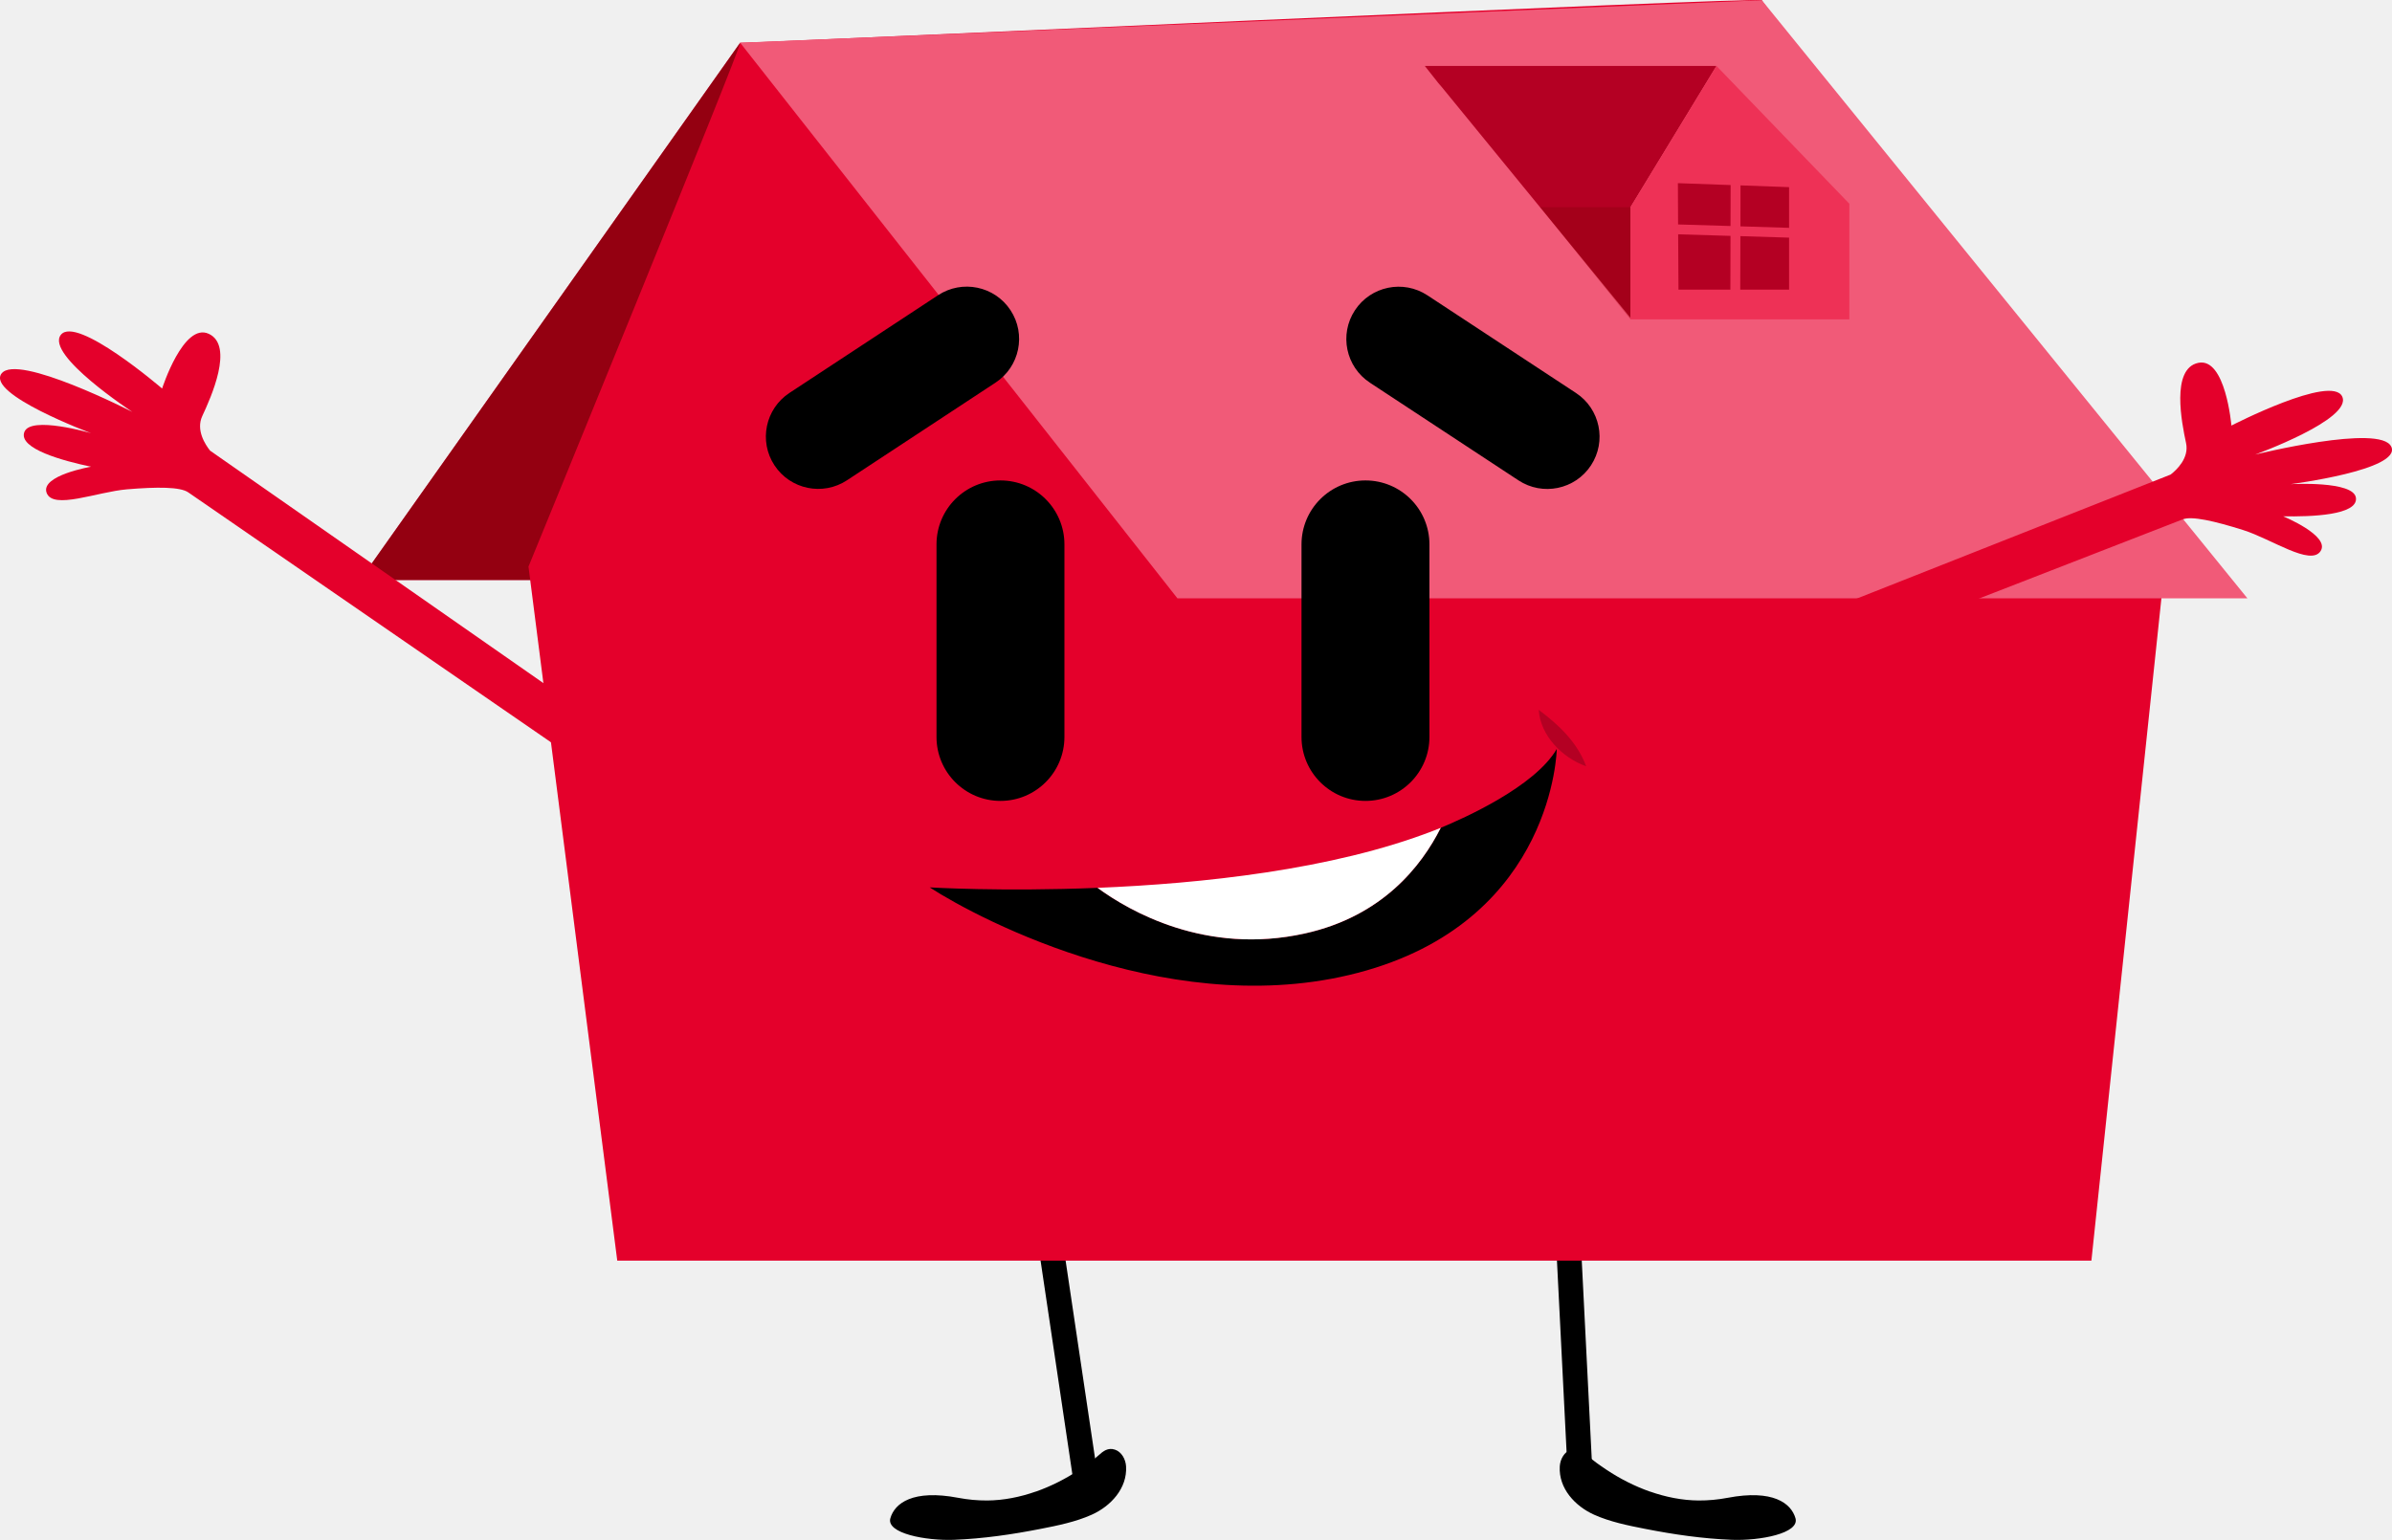
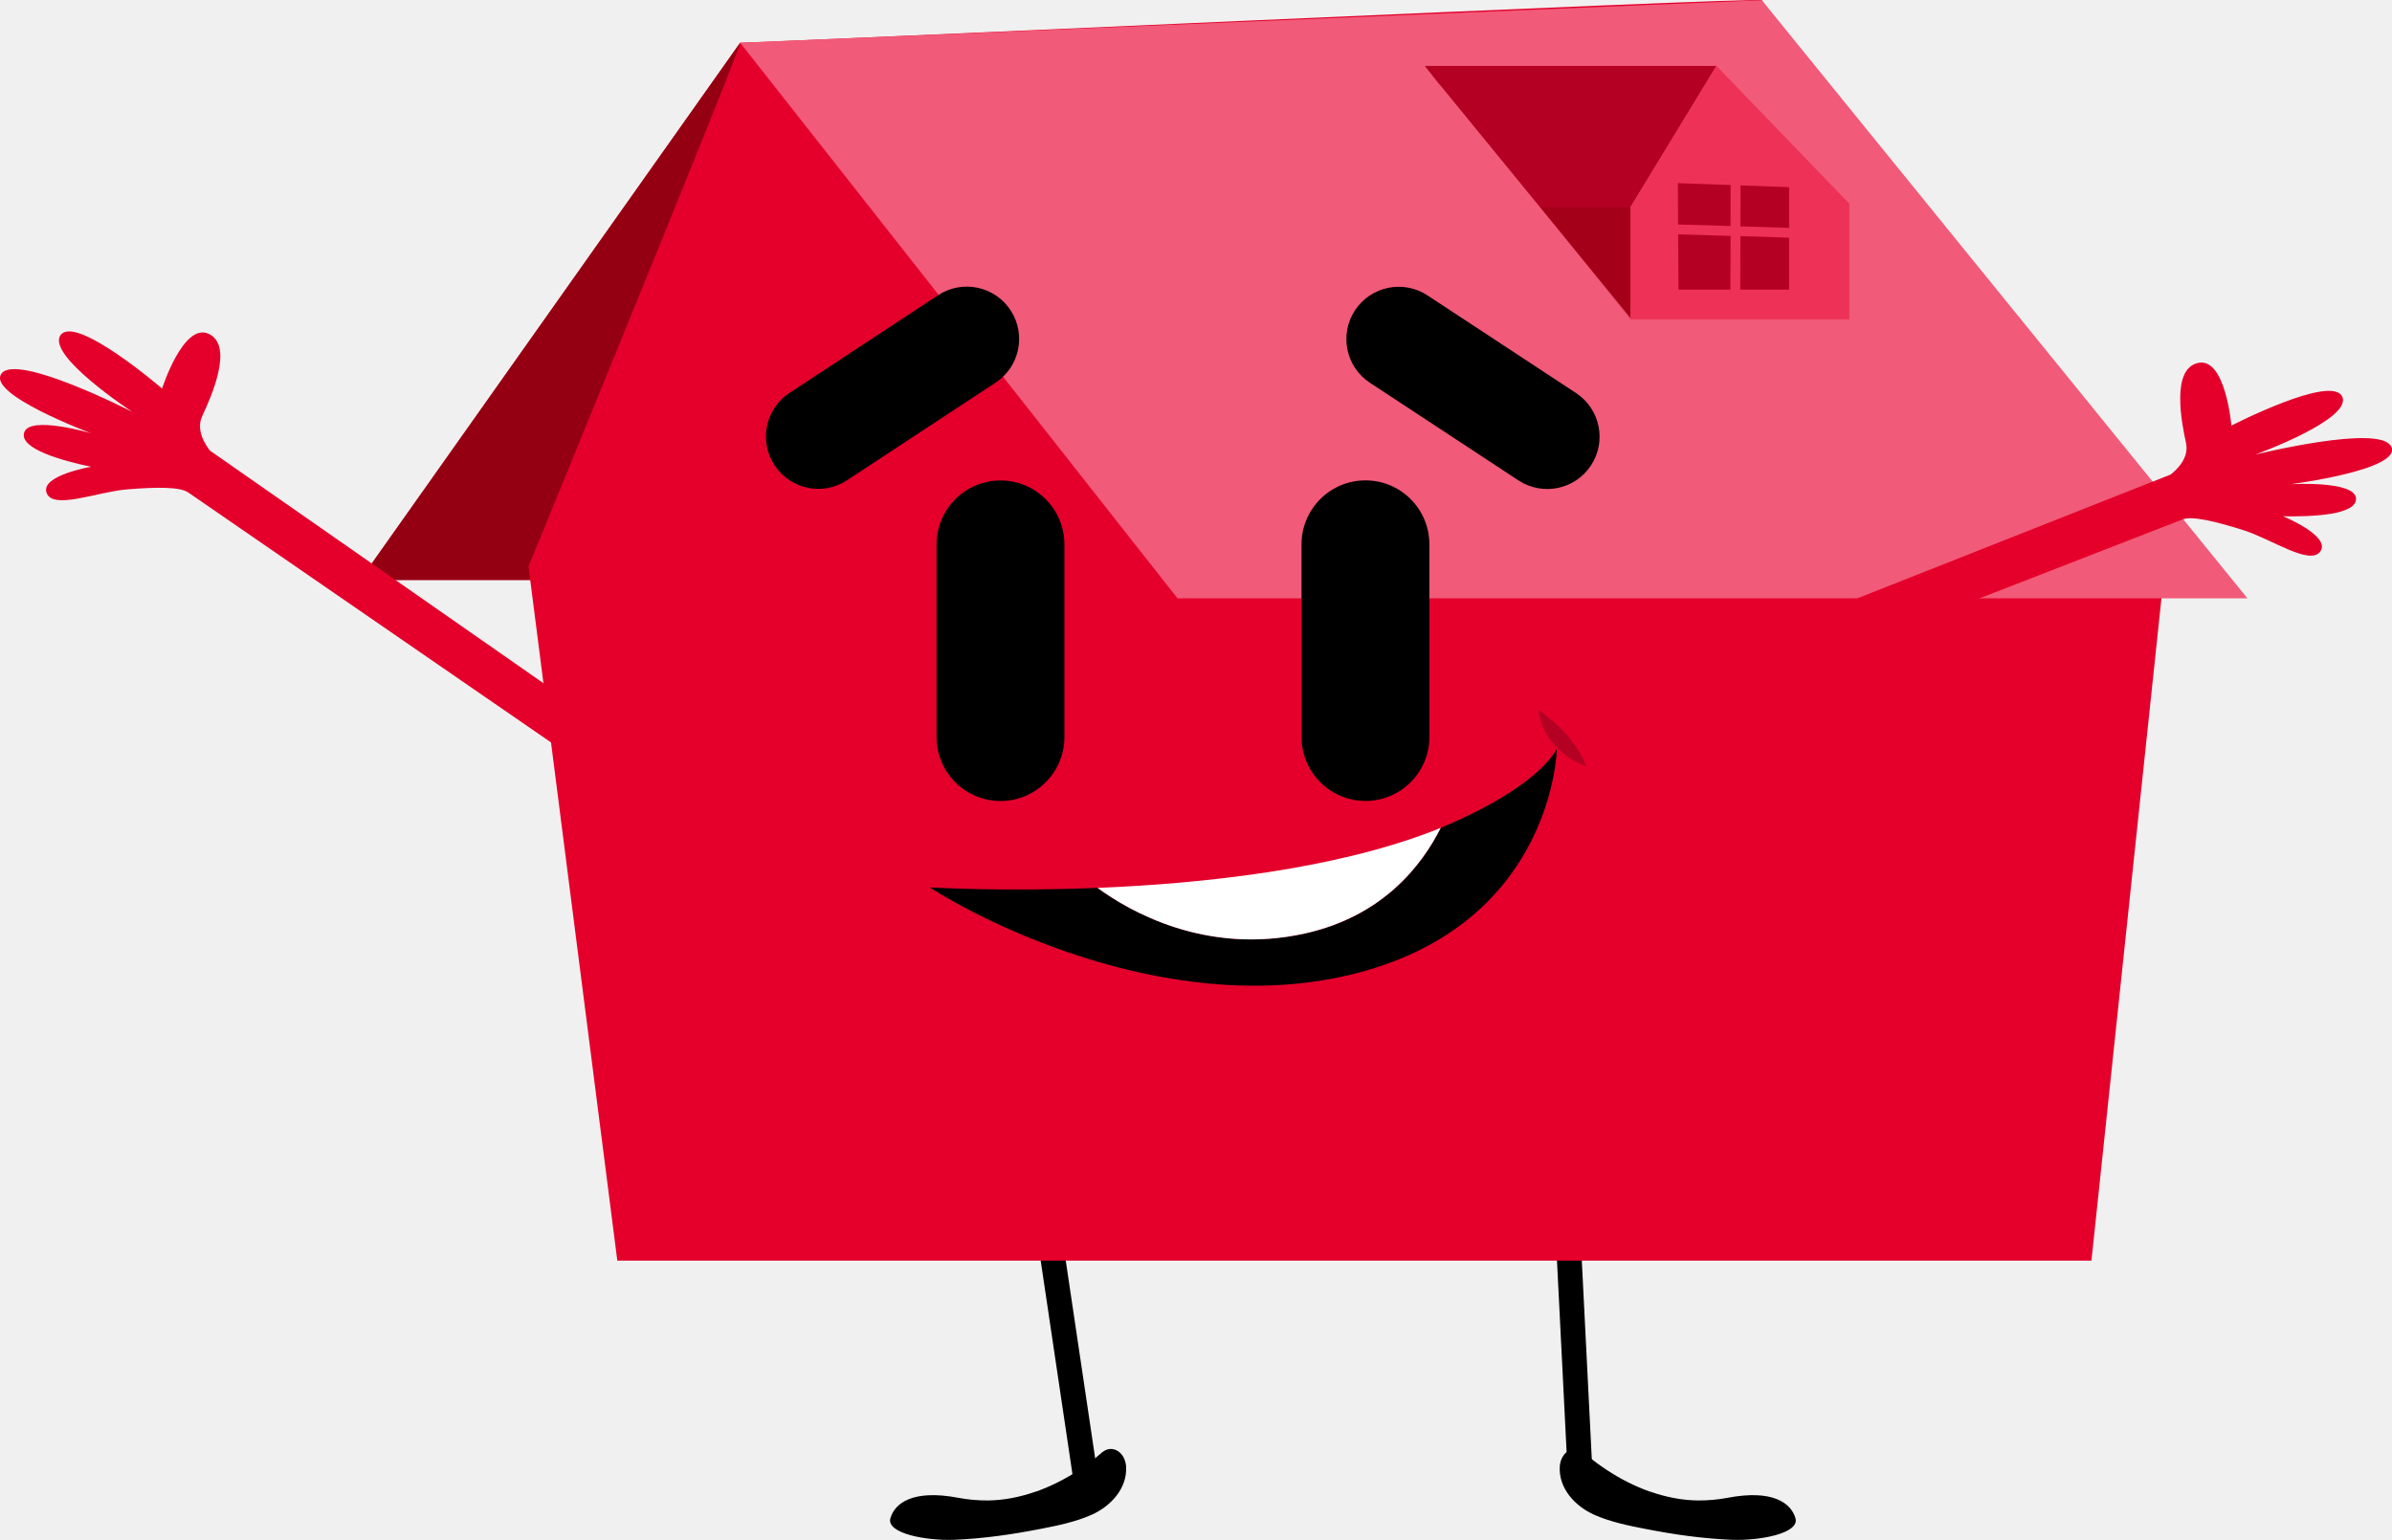
- <svg xmlns="http://www.w3.org/2000/svg" viewBox="0 0 340.482 219.257" version="1.1" id="svg15" width="340.482" height="219.257">
-   <defs id="defs1">
-     <style id="style1">
-       .cls-1 {
-         opacity: .3;
-       }
- 
+ <svg xmlns="http://www.w3.org/2000/svg" id="Capa_1" data-name="Capa 1" viewBox="0 0 340.48 219.26">
+   <defs>
+     <style>
      .cls-1, .cls-2, .cls-3 {
        fill: #b40023;
-       }
- 
-       .cls-1, .cls-3 {
-         mix-blend-mode: multiply;
      }

      .cls-4 {
        fill: #f15a78;
      }

      .cls-5 {
        fill: #fff;
      }

      .cls-6 {
        fill: #e4002b;
      }

-       .cls-7 {
+       .cls-2 {
+         opacity: .6;
+       }
+ 
+       .cls-2, .cls-7, .cls-3 {
        isolation: isolate;
      }

-       .cls-3 {
-         opacity: .6;
+       .cls-2, .cls-3 {
+         mix-blend-mode: multiply;
      }

      .cls-8 {
        fill: #ee3156;
      }
+ 
+       .cls-3 {
+         opacity: .3;
+       }
    </style>
  </defs>
-   <g class="cls-7" id="g15" transform="matrix(0.9304384,0,0,0.93006,1.9272268e-4,7.6008502e-4)">
+   <g id="g15" class="cls-7">
    <g id="Capa_2" data-name="Capa 2">
      <g id="Layer_3" data-name="Layer 3">
        <g id="g14">
-           <polygon class="cls-2" points="113.23,6.54 55.07,88.8 118.11,88.8 " id="polygon1" />
-           <polygon class="cls-3" points="113.23,6.54 55.07,88.8 118.11,88.8 " id="polygon2" />
+           <polygon id="polygon1" class="cls-1" points="105.35 6.08 51.24 82.59 109.89 82.59 105.35 6.08" />
+           <polygon id="polygon2" class="cls-2" points="105.35 6.08 51.24 82.59 109.89 82.59 105.35 6.08" />
          <g id="g2">
-             <rect x="161.43" y="187.93" width="3.79" height="39.89" transform="rotate(-8.46,163.3218,207.9076)" id="rect2" />
-             <path d="m 158.47,228.34 c -2.42,0.85 -4.94,1.35 -7.42,1.37 -1.5,0.01 -2.99,-0.13 -4.46,-0.41 -6.92,-1.32 -9.72,0.82 -10.38,3.13 -0.66,2.31 5.44,3.46 9.72,3.3 4.45,-0.17 8.93,-0.82 13.29,-1.68 2.61,-0.51 5.36,-1.07 7.79,-2.16 2.9,-1.3 5.46,-4.02 5.26,-7.41 -0.07,-1.09 -0.68,-2.22 -1.72,-2.56 -1.04,-0.34 -1.77,0.22 -2.48,0.87 -0.9,0.82 -1.93,1.54 -2.94,2.21 -2.07,1.38 -4.31,2.52 -6.66,3.35 z" id="path2" />
+             <rect id="rect2" x="150.2" y="174.79" width="3.53" height="37.1" transform="translate(-26.78 24.45) rotate(-8.46)" />
+             <path id="path2" d="M147.45,212.37c-2.25.79-4.6,1.26-6.9,1.27-1.4,0-2.78-.12-4.15-.38-6.44-1.23-9.04.76-9.66,2.91s5.06,3.22,9.04,3.07c4.14-.16,8.31-.76,12.37-1.56,2.43-.47,4.99-1,7.25-2.01,2.7-1.21,5.08-3.74,4.89-6.89-.07-1.01-.63-2.06-1.6-2.38-.97-.32-1.65.2-2.31.81-.84.76-1.8,1.43-2.74,2.06-1.93,1.28-4.01,2.34-6.2,3.12h0Z" />
          </g>
          <g id="g3">
-             <rect x="238.91" y="187.54" width="3.79" height="39.89" transform="rotate(177.12,240.8098,207.4757)" id="rect3" />
-             <path d="m 252.42,228.34 c 2.42,0.85 4.94,1.35 7.42,1.37 1.5,0.01 2.99,-0.13 4.46,-0.41 6.92,-1.32 9.72,0.82 10.38,3.13 0.66,2.31 -5.44,3.46 -9.72,3.3 -4.45,-0.17 -8.93,-0.82 -13.29,-1.68 -2.61,-0.51 -5.36,-1.07 -7.79,-2.16 -2.9,-1.3 -5.46,-4.02 -5.26,-7.41 0.07,-1.09 0.68,-2.22 1.72,-2.56 1.04,-0.34 1.77,0.22 2.48,0.87 0.9,0.82 1.93,1.54 2.94,2.21 2.07,1.38 4.31,2.52 6.66,3.35 z" id="path3" />
+             <rect id="rect3" x="222.3" y="174.41" width="3.53" height="37.1" transform="translate(-9.41 11.5) rotate(-2.88)" />
+             <path id="path3" d="M234.86,212.37c2.25.79,4.6,1.26,6.9,1.27,1.4,0,2.78-.12,4.15-.38,6.44-1.23,9.04.76,9.66,2.91s-5.06,3.22-9.04,3.07c-4.14-.16-8.31-.76-12.37-1.56-2.43-.47-4.99-1-7.25-2.01-2.7-1.21-5.08-3.74-4.89-6.89.07-1.01.63-2.06,1.6-2.38.97-.32,1.65.2,2.31.81.84.76,1.8,1.43,2.74,2.06,1.93,1.28,4.01,2.34,6.2,3.12h0Z" />
          </g>
-           <path class="cls-6" d="m 0.24,57.18 c 2.39,-3.16 20.01,5.88 20.01,5.88 0,0 -13.31,-8.72 -10.95,-11.79 2.37,-3.08 15.5,8.21 15.5,8.21 0,0 3.27,-10.2 7.15,-8.37 3.89,1.82 0.31,9.76 -1,12.57 -1.01,2.16 0.46,4.39 1.19,5.31 10.58,7.38 70.34,49.09 70.34,49.09 l -5.06,4.61 c 0,0 -68.6,-47.3 -68.6,-47.3 -1.23,-0.88 -4.83,-0.86 -9.39,-0.48 -4.56,0.38 -11.34,3.19 -12.3,0.53 -0.96,-2.66 6.8,-3.99 6.8,-3.99 C 9.74,70.57 2.8,68.71 3.72,66.15 c 0.92,-2.57 10.23,0.17 10.23,0.17 0,0 -16.09,-5.99 -13.71,-9.15 z" id="path4" />
-           <path class="cls-6" d="M 80.85,86.74 94.43,192.99 H 319.95 L 331.86,80.23 c 0,0 -62.33,-79.64 -62.33,-80.2 0,-0.56 -156.86,6.7 -156.3,6.51 0.56,-0.19 -32.38,80.2 -32.38,80.2 z" id="path5" />
-           <polygon class="cls-4" points="269.53,0.03 113.23,6.54 180.13,91.6 343.82,91.6 " id="polygon5" />
-           <rect x="143.27" y="73.55" width="19.57" height="49.06" rx="9.79" ry="9.79" id="rect5" />
-           <rect x="217.31" y="37.76" width="16.01" height="43.22" rx="8.01" ry="8.01" transform="rotate(123.34,225.3248,59.37746)" id="rect6" />
-           <rect x="128.54" y="37.76" width="16.01" height="43.22" rx="8.01" ry="8.01" transform="rotate(56.66,136.5474,59.35899)" id="rect7" />
-           <rect x="199.11" y="73.55" width="19.57" height="49.06" rx="9.79" ry="9.79" transform="rotate(180,208.895,98.08)" id="rect8" />
+           <path id="path4" class="cls-6" d="M.22,53.18c2.22-2.94,18.62,5.47,18.62,5.47,0,0-12.38-8.11-10.19-10.97,2.21-2.86,14.42,7.64,14.42,7.64,0,0,3.04-9.49,6.65-7.78,3.62,1.69.29,9.08-.93,11.69-.94,2.01.43,4.08,1.11,4.94,9.84,6.86,65.45,45.66,65.45,45.66l-4.71,4.29-63.83-43.99c-1.14-.82-4.49-.8-8.74-.45s-10.55,2.97-11.44.49,6.33-3.71,6.33-3.71c-3.9-.82-10.36-2.55-9.5-4.93.86-2.39,9.52.16,9.52.16,0,0-14.97-5.57-12.76-8.51h0Z" />
+           <path id="path5" class="cls-6" d="M75.23,80.67l12.64,98.82h209.83l11.08-104.87S250.78.55,250.78.03,104.83,6.26,105.35,6.08c.52-.18-30.13,74.59-30.13,74.59h0Z" />
+           <polygon id="polygon5" class="cls-4" points="250.78 .03 105.35 6.08 167.6 85.19 319.9 85.19 250.78 .03" />
+           <path id="rect5" d="M142.41,68.41h0c5.03,0,9.1,4.08,9.1,9.11v27.42c0,5.03-4.08,9.11-9.1,9.11h0c-5.03,0-9.1-4.08-9.1-9.11v-27.42c0-5.03,4.08-9.11,9.1-9.11Z" />
+           <path id="rect6" d="M226.46,66.27h0c-2.26,3.44-6.88,4.39-10.32,2.13l-21.14-13.9c-3.44-2.26-4.39-6.88-2.13-10.31h0c2.26-3.44,6.88-4.39,10.32-2.13l21.14,13.9c3.44,2.26,4.39,6.88,2.13,10.31Z" />
+           <path id="rect7" d="M143.84,44.17h0c2.26,3.44,1.31,8.05-2.13,10.31l-21.14,13.9c-3.44,2.26-8.06,1.31-10.32-2.13h0c-2.26-3.44-1.31-8.05,2.13-10.31l21.14-13.9c3.44-2.26,8.06-1.31,10.32,2.13Z" />
+           <path id="rect8" d="M194.36,114.04h0c-5.03,0-9.1-4.08-9.1-9.11v-27.42c0-5.03,4.08-9.11,9.1-9.11h0c5.03,0,9.1,4.08,9.1,9.11v27.42c0,5.03-4.08,9.11-9.1,9.11Z" />
          <g id="g9">
-             <path d="m 220.41,126.73 c -2.94,5.87 -8.94,13.55 -20.77,16.17 -15.18,3.37 -26.91,-3.45 -31.74,-6.98 -14.7,0.6 -25.67,-0.07 -25.67,-0.07 7.71,5.01 38.14,21 66.84,12.71 28.7,-8.28 29.09,-33.9 29.09,-33.9 -3.37,5.78 -14.22,10.61 -17.75,12.07 z" id="path8" />
-             <path class="cls-5" d="m 199.64,142.9 c 11.83,-2.63 17.83,-10.31 20.77,-16.17 -0.71,0.29 -1.13,0.45 -1.13,0.45 -15.46,5.99 -35.58,8.1 -51.38,8.74 4.82,3.53 16.56,10.36 31.74,6.98 z" id="path9" />
+             <path id="path8" d="M205.08,117.87c-2.74,5.46-8.32,12.6-19.33,15.04-14.12,3.13-25.04-3.21-29.53-6.49-13.68.56-23.88-.07-23.88-.07,7.17,4.66,35.49,19.53,62.19,11.82,26.7-7.7,27.07-31.53,27.07-31.53-3.14,5.38-13.23,9.87-16.52,11.23h0Z" />
+             <path id="path9" class="cls-5" d="M185.75,132.91c11.01-2.45,16.59-9.59,19.33-15.04-.66.27-1.05.42-1.05.42-14.38,5.57-33.1,7.53-47.81,8.13,4.48,3.28,15.41,9.64,29.53,6.49Z" />
          </g>
-           <path class="cls-6" d="M 365.82,68.38 C 364.21,64.83 345,69.59 345,69.59 c 0,0 14.93,-5.41 13.32,-8.88 -1.61,-3.47 -16.95,4.44 -16.95,4.44 0,0 -0.89,-10.49 -5.08,-9.6 -4.2,0.89 -2.5,9.28 -1.86,12.27 0.5,2.29 -1.43,4.11 -2.36,4.83 -11.97,4.73 -79.58,31.47 -79.58,31.47 l 3.9,5.54 c 0,0 77.5,-30.14 77.5,-30.14 1.39,-0.57 4.9,0.25 9.26,1.62 4.36,1.37 10.33,5.57 11.86,3.23 1.53,-2.34 -5.73,-5.33 -5.73,-5.33 4.28,0.08 11.46,-0.16 11.14,-2.82 -0.32,-2.66 -10.01,-2.1 -10.01,-2.1 0,0 17.03,-2.18 15.42,-5.73 z" id="path10" />
-           <polyline class="cls-2" points="220.04 12.68 249.44 48.66 249.44 31.71 262.59 10.09 217.97 10.09 220.56 13.37" id="polyline10" />
-           <polygon class="cls-8" points="249.44,48.89 249.44,31.71 262.59,10.09 282.92,31.19 282.92,48.89 " id="polygon10" />
-           <polygon class="cls-1" points="249.44,48.89 235.63,31.71 249.44,31.71 " id="polygon11" />
-           <path class="cls-2" d="m 235.4,108.67 c 3.1,2.32 5.88,4.95 7.26,8.64 -3.63,-1.28 -7,-4.67 -7.26,-8.64 z" id="path11" />
+           <path id="path10" class="cls-6" d="M340.37,63.6c-1.5-3.3-19.37,1.13-19.37,1.13,0,0,13.89-5.03,12.39-8.26-1.5-3.23-15.77,4.13-15.77,4.13,0,0-.83-9.76-4.73-8.93-3.91.83-2.33,8.63-1.73,11.41.47,2.13-1.33,3.82-2.2,4.49-11.14,4.4-74.04,29.27-74.04,29.27l3.63,5.15,72.11-28.03c1.29-.53,4.56.23,8.62,1.51,4.06,1.27,9.61,5.18,11.03,3s-5.33-4.96-5.33-4.96c3.98.07,10.66-.15,10.37-2.62-.3-2.47-9.31-1.95-9.31-1.95,0,0,15.85-2.03,14.35-5.33h0Z" />
+           <polyline id="polyline10" class="cls-1" points="204.73 11.79 232.09 45.26 232.09 29.49 244.32 9.39 202.81 9.39 205.22 12.44" />
+           <polygon id="polygon10" class="cls-8" points="232.09 45.47 232.09 29.49 244.32 9.39 263.24 29.01 263.24 45.47 232.09 45.47" />
+           <polygon id="polygon11" class="cls-3" points="232.09 45.47 219.24 29.49 232.09 29.49 232.09 45.47" />
+           <path id="path11" class="cls-1" d="M219.03,101.07c2.88,2.16,5.47,4.6,6.75,8.04-3.38-1.19-6.51-4.34-6.75-8.04Z" />
          <g id="g13">
-             <path class="cls-2" d="m 264.76,28.33 -8.07,-0.29 c 0,0.12 0.02,3.01 0.03,6.32 l 8.02,0.24 0.02,-6.28 z" id="path12" />
-             <polygon class="cls-2" points="266.25,36.15 266.23,44.34 273.7,44.34 273.7,36.38 " id="polygon12" />
-             <polygon class="cls-2" points="266.26,34.65 273.7,34.88 273.7,28.65 266.27,28.38 " id="polygon13" />
-             <path class="cls-2" d="m 256.73,35.86 c 0.02,4.18 0.05,8.48 0.05,8.48 h 7.94 l 0.02,-8.23 -8.01,-0.24 z" id="path13" />
+             <path id="path12" class="cls-1" d="M246.34,26.35l-7.51-.27c0,.11.02,2.8.03,5.88l7.46.22.02-5.84h0Z" />
+             <polygon id="polygon12" class="cls-1" points="247.73 33.62 247.71 41.24 254.66 41.24 254.66 33.84 247.73 33.62" />
+             <polygon id="polygon13" class="cls-1" points="247.74 32.23 254.66 32.44 254.66 26.65 247.75 26.4 247.74 32.23" />
+             <path id="path13" class="cls-1" d="M238.87,33.35c.02,3.89.05,7.89.05,7.89h7.39l.02-7.65-7.45-.22h0Z" />
          </g>
        </g>
      </g>
    </g>
  </g>
</svg>
